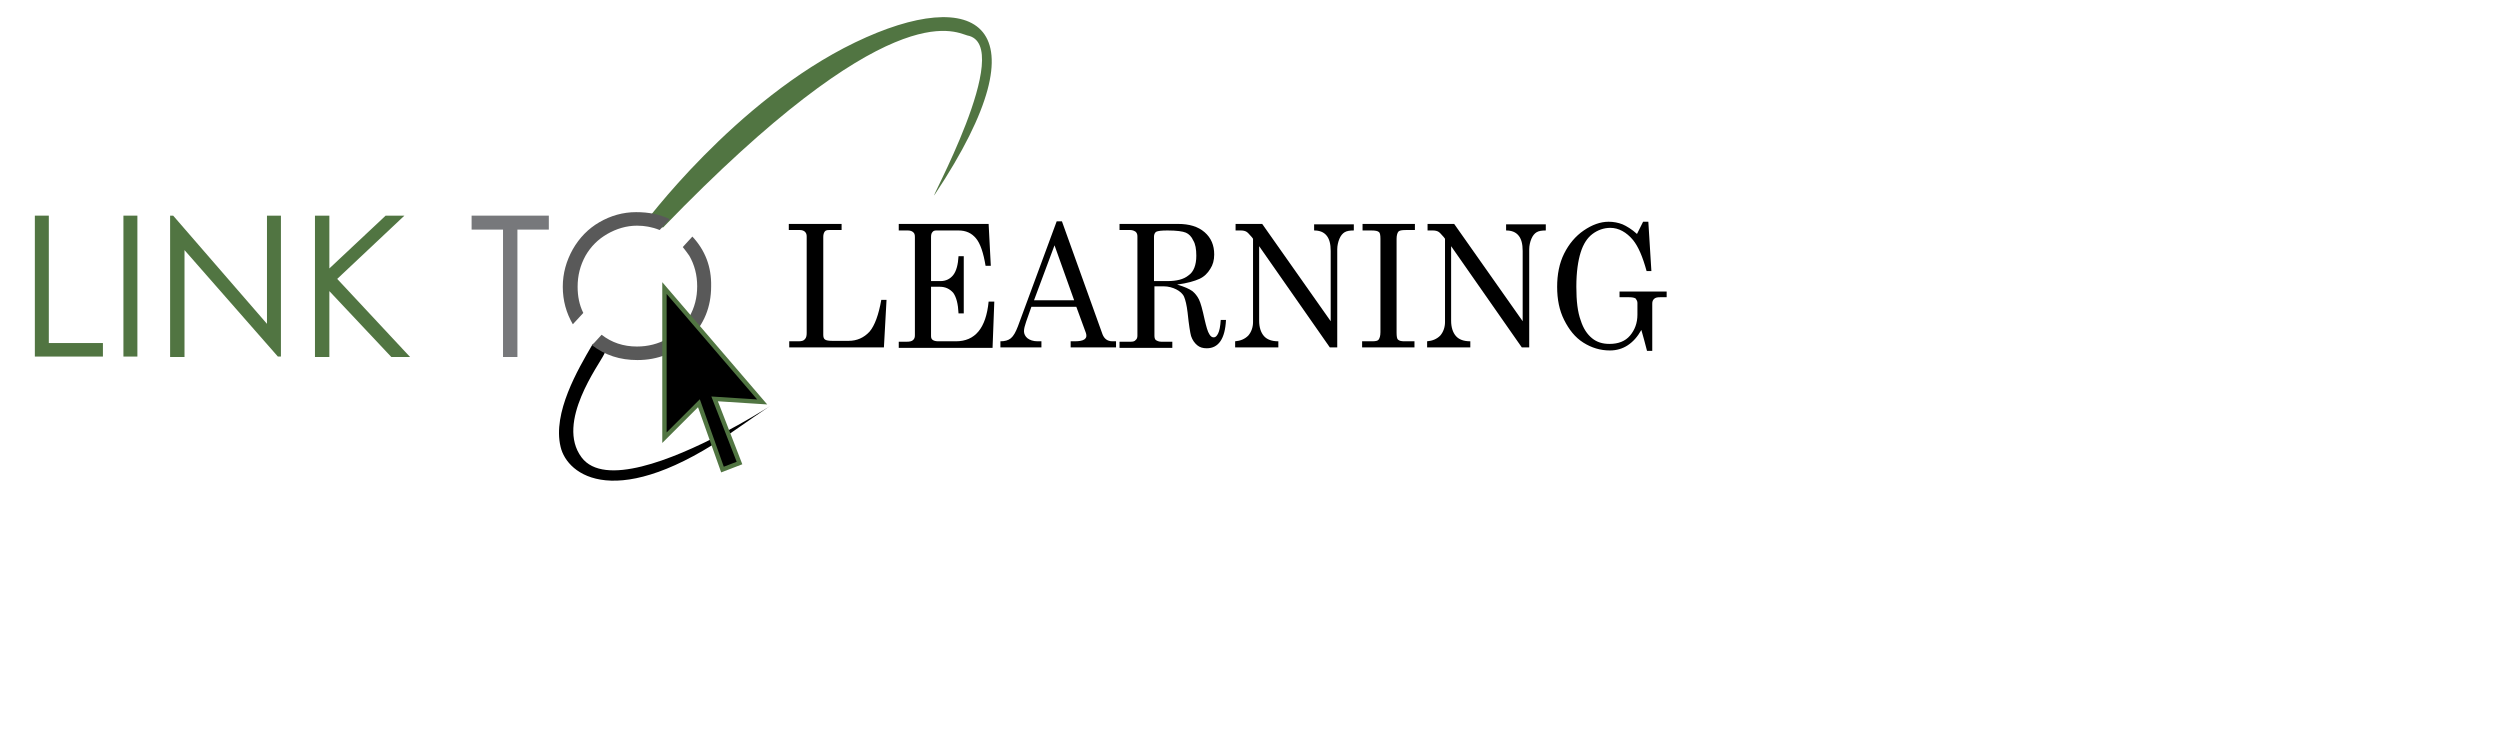
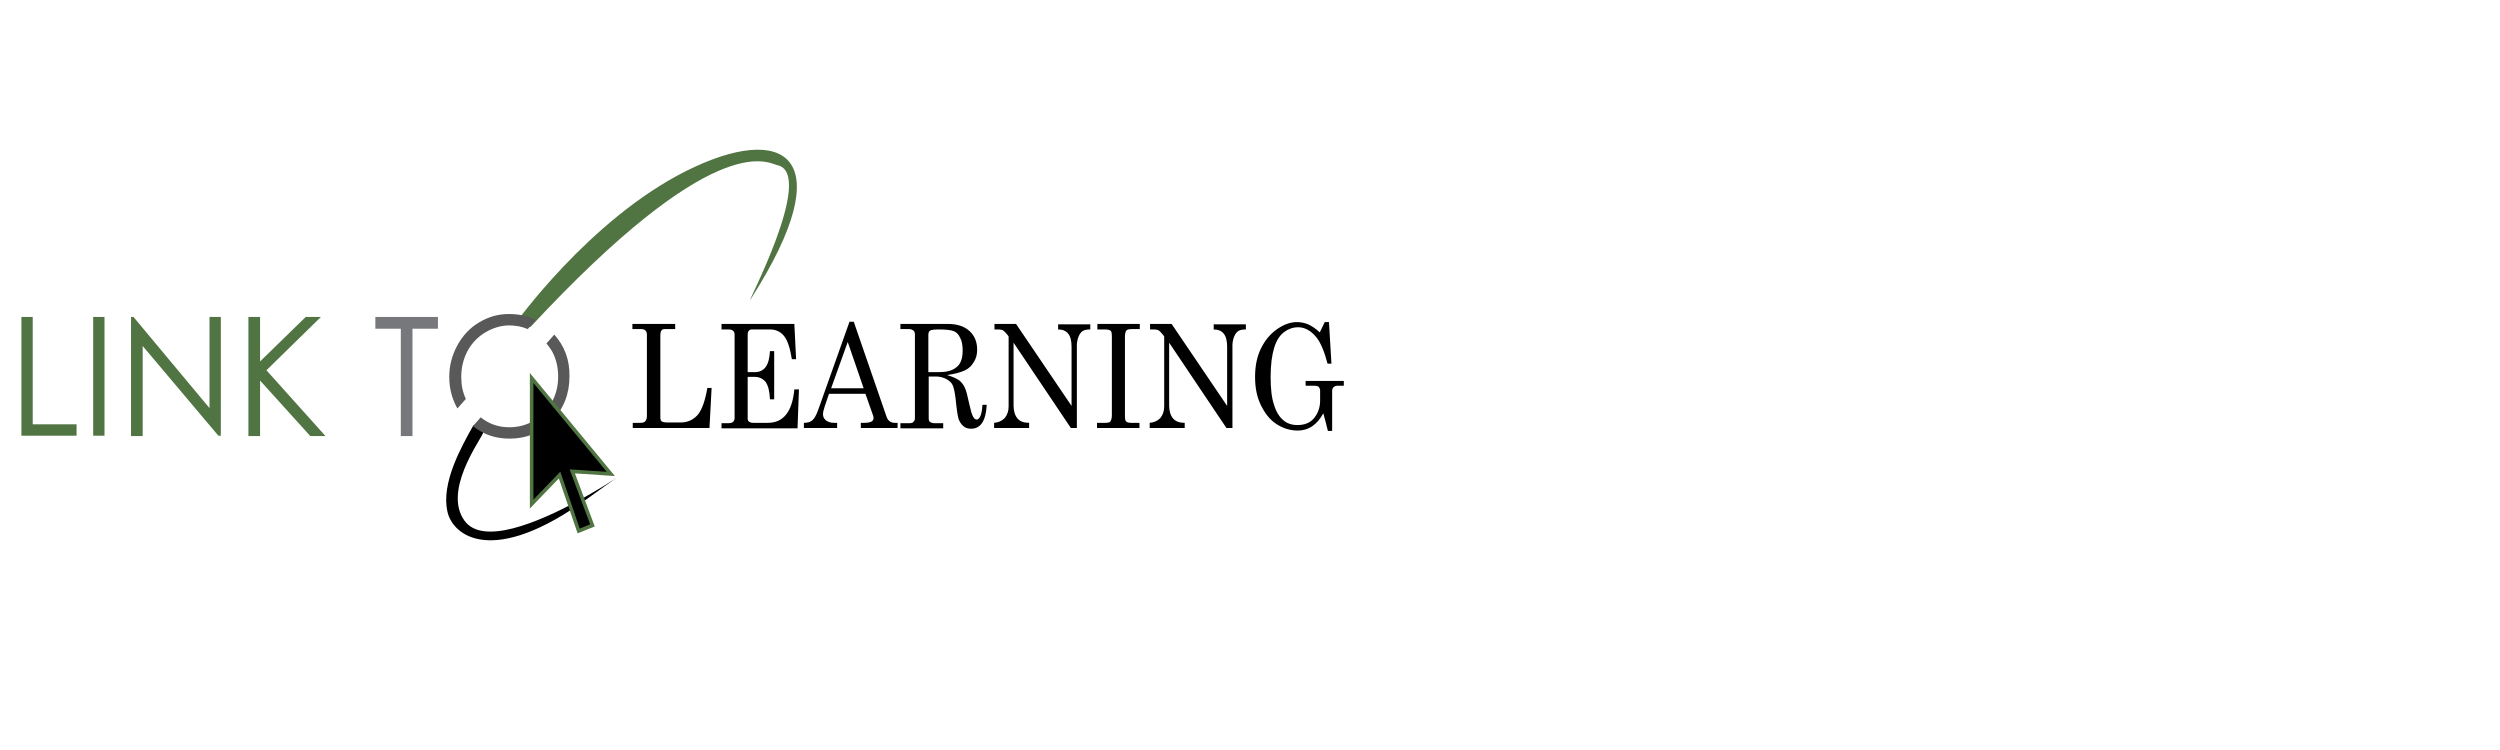
<svg xmlns="http://www.w3.org/2000/svg" version="1.1" x="0px" y="0px" width="397px" height="119px" viewBox="-14.1 -4.4 397 119" enable-background="new -14.1 -4.4 397 119" xml:space="preserve" id="svg2">
  <defs id="defs4">
</defs>
-   <g id="g3021" transform="matrix(0.6928626,0,0,0.6928626,-8.565311,-1.682426)">
-     <path id="path6" d="m 0,45.5 h 3.2 v 29.2 h 12.4 v 3.1 H 0 V 45.5 z" style="fill:#517542" />
-     <path id="path8" d="m 20.3,45.5 h 3.2 V 77.8 H 20.3 V 45.5 z" style="fill:#517542" />
-     <path id="path10" d="M 31,77.9 V 45.5 h 0.7 L 53.2,70.3 V 45.5 h 3.2 V 77.8 H 55.7 L 34.3,53.4 V 77.9 H 31 z" style="fill:#517542" />
-     <path id="path12" d="m 64.2,45.5 h 3.3 V 57.6 L 80.4,45.5 h 4.3 L 69.3,60 86,77.9 H 81.7 L 67.5,62.8 V 77.9 H 64.2 V 45.5 z" style="fill:#517542" />
-     <path id="path14" d="m 100.1,48.7 v -3.2 h 17.7 v 3.2 h -7.2 v 29.2 h -3.3 V 48.7 h -7.2 z" style="fill:#77787b" />
-     <path id="path16" d="m 144,48.2 -4.7,-0.4 c 0,0 21.1,-28.7 48.7,-42 27.6,-13.3 44.4,-4.5 18.3,34.8 -2.4,3.6 18.8,-34.3 7.4,-36.4 -3.1,-0.9 -18,-9.5 -69.7,44 z" style="fill:#517542" />
-     <path id="path18" d="m 130.6,75 c 0,0 -2.4,-0.7 -2.9,0.2 -3.2,5.5 -9.1,15.5 -7.2,23.3 1.5,6.5 12.8,15.2 39.9,-3.8 28.2,-19.7 -24.8,20 -35.1,6.2 -6,-8 4.1,-21.3 5.2,-23.7 1.1,-2.4 0.1,-2.2 0.1,-2.2 z" />
-     <path id="path20" d="m 172.8,47.4 h 12.1 v 1.4 H 182 c -0.5,0 -0.8,0.1 -1,0.4 -0.2,0.3 -0.3,0.7 -0.3,1.2 v 22.4 c 0,0.5 0.1,0.9 0.4,1.1 0.3,0.2 0.8,0.3 1.7,0.3 h 3.7 c 1.9,0 3.5,-0.7 4.8,-2.1 1.2,-1.4 2.1,-3.9 2.7,-7.3 h 1.2 l -0.6,10.9 h -21.7 v -1.4 h 2.1 c 0.7,0 1.2,-0.1 1.5,-0.5 0.3,-0.3 0.4,-0.8 0.4,-1.4 V 50.3 c 0,-0.5 -0.1,-0.8 -0.4,-1.1 -0.2,-0.2 -0.6,-0.4 -1.1,-0.4 h -2.6 v -1.4 z" />
-     <path id="path22" d="m 198,47.4 h 20.6 l 0.5,9.6 h -1.2 c -0.5,-3 -1.2,-5.1 -2.2,-6.3 -1,-1.2 -2.3,-1.8 -4,-1.8 h -5.1 c -0.4,0 -0.7,0.1 -0.9,0.4 -0.2,0.2 -0.3,0.6 -0.3,1.1 v 10.1 h 2.2 c 1.2,0 2.2,-0.5 2.9,-1.4 0.7,-0.9 1.1,-2.4 1.2,-4.3 h 1.2 v 13.1 h -1.2 c -0.1,-2.2 -0.5,-3.7 -1.2,-4.7 -0.8,-0.9 -1.8,-1.4 -3.1,-1.4 h -2 v 11.3 c 0,0.4 0.1,0.7 0.4,0.9 0.3,0.2 0.7,0.3 1.3,0.3 h 4 c 4.4,0 6.9,-3 7.5,-9.1 h 1.3 l -0.4,10.6 H 198 v -1.4 h 1.8 c 0.7,0 1.2,-0.1 1.5,-0.4 0.3,-0.3 0.4,-0.6 0.4,-1.1 V 50.4 c 0,-0.5 -0.1,-0.9 -0.4,-1.1 -0.2,-0.2 -0.6,-0.4 -1.2,-0.4 H 198 v -1.5 z" />
-     <path id="path24" d="m 234.2,46.8 h 1.2 l 9.3,25.9 c 0.4,1 1.1,1.6 2.3,1.6 h 0.8 v 1.4 h -10.4 v -1.4 h 0.8 c 1.1,0 1.8,-0.1 2.3,-0.4 0.3,-0.2 0.5,-0.5 0.5,-0.8 0,-0.2 0,-0.4 -0.1,-0.7 l -2.2,-6 h -10.3 l -1.2,3.4 c -0.3,0.9 -0.5,1.6 -0.5,2.2 0,0.6 0.3,1.2 0.8,1.6 0.5,0.4 1.3,0.7 2.3,0.7 h 0.9 v 1.4 h -9.4 v -1.4 c 1,0 1.8,-0.2 2.4,-0.7 0.6,-0.5 1.1,-1.4 1.6,-2.7 l 8.9,-24.1 z m -0.5,5.5 -4.7,12.6 h 9.2 l -4.5,-12.6 z" />
-     <path id="path26" d="M 248.6,47.4 H 262 c 2.6,0 4.6,0.6 6.1,1.9 1.5,1.3 2.2,3 2.2,5.1 0,1.3 -0.3,2.4 -0.9,3.3 -0.6,1 -1.4,1.8 -2.5,2.3 -1.1,0.5 -2.8,1 -5.1,1.3 1.7,0.5 2.8,1 3.5,1.5 0.6,0.5 1.1,1.1 1.5,1.9 0.4,0.8 0.8,2.3 1.3,4.6 0.4,1.7 0.7,2.8 1.1,3.4 0.3,0.5 0.6,0.7 1,0.7 0.4,0 0.7,-0.3 1,-0.9 0.3,-0.6 0.5,-1.6 0.6,-3.1 h 1.2 c -0.2,4.3 -1.7,6.5 -4.4,6.5 -0.9,0 -1.6,-0.2 -2.2,-0.7 -0.6,-0.5 -1.1,-1.2 -1.4,-2.1 -0.2,-0.7 -0.5,-2.5 -0.8,-5.4 -0.2,-1.7 -0.5,-2.9 -0.8,-3.6 -0.3,-0.7 -1,-1.3 -1.8,-1.7 -0.8,-0.4 -1.8,-0.7 -2.9,-0.7 h -2.1 V 73 c 0,0.5 0.1,0.8 0.3,1 0.3,0.2 0.7,0.4 1.3,0.4 h 2.5 v 1.4 h -12.1 v -1.4 h 2.5 c 0.6,0 1,-0.1 1.2,-0.4 0.3,-0.2 0.4,-0.6 0.4,-1 V 50.3 c 0,-0.5 -0.1,-0.8 -0.4,-1.1 -0.3,-0.2 -0.7,-0.4 -1.2,-0.4 h -2.5 v -1.4 z m 7.9,13.1 h 3.1 c 2.1,0 3.7,-0.4 4.8,-1.3 1.2,-0.8 1.8,-2.4 1.8,-4.5 0,-1.5 -0.2,-2.7 -0.7,-3.5 -0.4,-0.9 -1,-1.5 -1.7,-1.8 -0.7,-0.3 -2.1,-0.5 -4.2,-0.5 -1.4,0 -2.2,0.1 -2.6,0.3 -0.3,0.2 -0.5,0.6 -0.5,1.1 v 10.2 z" />
-     <path id="path28" d="m 275.1,47.4 h 6.2 L 297,69.7 V 53.6 c 0,-1.6 -0.3,-2.8 -1,-3.6 -0.6,-0.7 -1.5,-1.1 -2.8,-1.1 v -1.4 h 9.1 v 1.4 c -0.9,0 -1.6,0.1 -2.1,0.4 -0.5,0.3 -0.9,0.8 -1.2,1.5 -0.3,0.7 -0.5,1.6 -0.5,2.4 v 22.5 h -1.7 L 280.6,52.5 v 17.1 c 0,1.5 0.4,2.7 1.1,3.5 0.7,0.8 1.8,1.2 3.3,1.2 v 1.4 h -9.9 v -1.4 c 1.2,-0.1 2.2,-0.5 3,-1.3 0.7,-0.8 1.1,-1.9 1.1,-3.1 V 50.8 l -0.3,-0.4 c -0.6,-0.7 -1,-1.1 -1.2,-1.2 -0.3,-0.2 -0.8,-0.3 -1.3,-0.3 h -1.2 v -1.5 z" />
-     <path id="path30" d="m 304.3,47.4 h 12 v 1.4 h -2.1 c -0.9,0 -1.5,0.1 -1.7,0.4 -0.2,0.2 -0.4,0.8 -0.4,1.6 v 21.5 c 0,0.9 0.1,1.4 0.3,1.6 0.3,0.3 0.8,0.4 1.5,0.4 h 2.3 v 1.4 h -12 v -1.4 h 2.3 c 0.8,0 1.3,-0.1 1.5,-0.4 0.2,-0.3 0.4,-0.8 0.4,-1.7 V 50.8 c 0,-0.8 -0.1,-1.3 -0.3,-1.5 -0.3,-0.3 -0.9,-0.4 -1.8,-0.4 h -2 v -1.5 z" />
-     <path id="path32" d="m 319.1,47.4 h 6.2 L 341,69.7 V 53.6 c 0,-1.6 -0.3,-2.8 -1,-3.6 -0.6,-0.7 -1.5,-1.1 -2.8,-1.1 v -1.4 h 9.1 v 1.4 c -0.9,0 -1.6,0.1 -2.1,0.4 -0.5,0.3 -0.9,0.8 -1.2,1.5 -0.3,0.7 -0.5,1.6 -0.5,2.4 v 22.5 h -1.7 L 324.6,52.5 v 17.1 c 0,1.5 0.4,2.7 1.1,3.5 0.7,0.8 1.8,1.2 3.3,1.2 v 1.4 h -9.9 v -1.4 c 1.2,-0.1 2.2,-0.5 3,-1.3 0.7,-0.8 1.1,-1.9 1.1,-3.1 V 50.8 l -0.3,-0.4 c -0.6,-0.7 -1,-1.1 -1.2,-1.2 -0.3,-0.2 -0.8,-0.3 -1.3,-0.3 h -1.2 v -1.5 z" />
-     <path id="path34" d="m 367.2,49.7 1.4,-2.8 h 1.2 l 0.7,11.3 h -1.1 c -0.9,-3.3 -1.9,-5.6 -3.1,-7.1 -1.5,-1.8 -3.3,-2.8 -5.2,-2.8 -1.5,0 -2.9,0.5 -4.1,1.4 -1.2,0.9 -2.1,2.3 -2.7,4.2 -0.6,1.9 -1,4.5 -1,7.9 0,3.3 0.3,5.8 1,7.7 0.6,1.9 1.5,3.2 2.6,4.1 1.1,0.9 2.4,1.3 4,1.3 2,0 3.6,-0.6 4.7,-1.9 1.1,-1.3 1.7,-2.9 1.7,-4.8 v -2.7 c 0,-0.4 -0.2,-0.7 -0.4,-1 -0.3,-0.2 -0.8,-0.3 -1.5,-0.3 h -2.2 V 62.9 H 374 v 1.3 h -1.5 c -0.7,0 -1.1,0.1 -1.4,0.4 -0.3,0.3 -0.4,0.6 -0.4,1.1 v 10.8 h -1.2 c -0.4,-1.7 -0.9,-3.3 -1.3,-4.8 -0.9,1.6 -1.9,2.7 -3.1,3.5 -1.2,0.8 -2.6,1.2 -4.1,1.2 -2.2,0 -4.2,-0.6 -6.1,-1.8 -1.9,-1.2 -3.3,-3 -4.4,-5.2 -1.1,-2.2 -1.6,-4.7 -1.6,-7.6 0,-2.8 0.5,-5.4 1.6,-7.6 1.1,-2.2 2.6,-4 4.5,-5.3 1.9,-1.3 3.8,-2 5.7,-2 1.1,0 2.2,0.2 3.2,0.6 0.9,0.4 2.1,1.1 3.3,2.2 z" />
-     <path id="path36" d="m 124.4,61.8 c 0,-2.6 0.6,-4.9 1.8,-7.1 1.2,-2.1 2.9,-3.8 5,-5 2.1,-1.2 4.4,-1.9 6.8,-1.9 1.8,0 3.5,0.3 5.2,1 l 2.3,-2.5 c -2.3,-1.1 -4.8,-1.6 -7.7,-1.6 -3,0 -5.8,0.8 -8.4,2.3 -2.6,1.5 -4.6,3.6 -6.1,6.2 -1.5,2.7 -2.3,5.5 -2.3,8.6 0,3.2 0.8,6 2.3,8.6 l 2.4,-2.6 c -0.9,-1.8 -1.3,-3.8 -1.3,-6 z" style="fill:#595959" />
-     <path id="path38" d="m 150.7,50.3 -2.2,2.4 c 0.5,0.6 1,1.3 1.5,2 1.2,2.1 1.8,4.4 1.8,7 0,2.6 -0.6,4.9 -1.8,7 -1.2,2.1 -2.9,3.8 -5,5 -2.1,1.2 -4.5,1.8 -7,1.8 -3.1,0 -5.8,-0.9 -8.1,-2.7 l -2.2,2.4 c 3,2.3 6.4,3.4 10.4,3.4 4.7,0 8.7,-1.6 12,-4.9 3.3,-3.3 4.9,-7.3 4.9,-12 0.1,-4.5 -1.4,-8.3 -4.3,-11.4 z" style="fill:#595959" />
-     <polygon id="polygon40" points="144.3,62.1 144.3,96.4 152.2,88.5 157.6,103.7 161.5,102.2 155.8,87.5 166.7,88.2 " style="stroke:#517542" />
+   <g id="g3001" transform="matrix(0.7592185,0,0,0.7894285,-6.144893,21.66174)">
+     <g transform="matrix(0.739566,0,0,0.739566,-6,-2.906177)" id="g3089">
+       <path style="fill:#517542" d="m 0,45.5 h 3.2 v 29.2 h 12.4 v 3.1 H 0 V 45.5 z" id="path6" />
+       <path style="fill:#517542" d="m 20.3,45.5 h 3.2 V 77.8 H 20.3 V 45.5 z" id="path8" />
+       <path style="fill:#517542" d="M 31,77.9 V 45.5 h 0.7 L 53.2,70.3 V 45.5 h 3.2 V 77.8 H 55.7 L 34.3,53.4 V 77.9 H 31 z" id="path10" />
+       <path style="fill:#517542" d="m 64.2,45.5 h 3.3 V 57.6 L 80.4,45.5 h 4.3 L 69.3,60 86,77.9 H 81.7 L 67.5,62.8 V 77.9 H 64.2 V 45.5 z" id="path12" />
+       <path style="fill:#77787b" d="m 100.1,48.7 v -3.2 h 17.7 v 3.2 h -7.2 v 29.2 h -3.3 V 48.7 h -7.2 z" id="path14" />
+       <path style="fill:#517542" d="m 144,48.2 -4.7,-0.4 c 0,0 21.1,-28.7 48.7,-42 27.6,-13.3 44.4,-4.5 18.3,34.8 -2.4,3.6 18.8,-34.3 7.4,-36.4 -3.1,-0.9 -18,-9.5 -69.7,44 z" id="path16" />
+       <path d="m 130.6,75 c 0,0 -2.4,-0.7 -2.9,0.2 -3.2,5.5 -9.1,15.5 -7.2,23.3 1.5,6.5 12.8,15.2 39.9,-3.8 28.2,-19.7 -24.8,20 -35.1,6.2 -6,-8 4.1,-21.3 5.2,-23.7 1.1,-2.4 0.1,-2.2 0.1,-2.2 z" id="path18" />
+       <path d="m 172.8,47.4 h 12.1 v 1.4 H 182 c -0.5,0 -0.8,0.1 -1,0.4 -0.2,0.3 -0.3,0.7 -0.3,1.2 v 22.4 c 0,0.5 0.1,0.9 0.4,1.1 0.3,0.2 0.8,0.3 1.7,0.3 h 3.7 c 1.9,0 3.5,-0.7 4.8,-2.1 1.2,-1.4 2.1,-3.9 2.7,-7.3 h 1.2 l -0.6,10.9 h -21.7 v -1.4 h 2.1 c 0.7,0 1.2,-0.1 1.5,-0.5 0.3,-0.3 0.4,-0.8 0.4,-1.4 V 50.3 c 0,-0.5 -0.1,-0.8 -0.4,-1.1 -0.2,-0.2 -0.6,-0.4 -1.1,-0.4 h -2.6 v -1.4 z" id="path20" />
+       <path d="m 198,47.4 h 20.6 l 0.5,9.6 h -1.2 c -0.5,-3 -1.2,-5.1 -2.2,-6.3 -1,-1.2 -2.3,-1.8 -4,-1.8 h -5.1 c -0.4,0 -0.7,0.1 -0.9,0.4 -0.2,0.2 -0.3,0.6 -0.3,1.1 v 10.1 h 2.2 c 1.2,0 2.2,-0.5 2.9,-1.4 0.7,-0.9 1.1,-2.4 1.2,-4.3 h 1.2 v 13.1 h -1.2 c -0.1,-2.2 -0.5,-3.7 -1.2,-4.7 -0.8,-0.9 -1.8,-1.4 -3.1,-1.4 h -2 v 11.3 c 0,0.4 0.1,0.7 0.4,0.9 0.3,0.2 0.7,0.3 1.3,0.3 h 4 c 4.4,0 6.9,-3 7.5,-9.1 h 1.3 l -0.4,10.6 H 198 v -1.4 h 1.8 c 0.7,0 1.2,-0.1 1.5,-0.4 0.3,-0.3 0.4,-0.6 0.4,-1.1 V 50.4 c 0,-0.5 -0.1,-0.9 -0.4,-1.1 -0.2,-0.2 -0.6,-0.4 -1.2,-0.4 H 198 v -1.5 z" id="path22" />
+       <path d="m 234.2,46.8 h 1.2 l 9.3,25.9 c 0.4,1 1.1,1.6 2.3,1.6 h 0.8 v 1.4 h -10.4 v -1.4 h 0.8 c 1.1,0 1.8,-0.1 2.3,-0.4 0.3,-0.2 0.5,-0.5 0.5,-0.8 0,-0.2 0,-0.4 -0.1,-0.7 l -2.2,-6 h -10.3 l -1.2,3.4 c -0.3,0.9 -0.5,1.6 -0.5,2.2 0,0.6 0.3,1.2 0.8,1.6 0.5,0.4 1.3,0.7 2.3,0.7 h 0.9 v 1.4 h -9.4 v -1.4 c 1,0 1.8,-0.2 2.4,-0.7 0.6,-0.5 1.1,-1.4 1.6,-2.7 l 8.9,-24.1 z m -0.5,5.5 -4.7,12.6 h 9.2 l -4.5,-12.6 z" id="path24" />
+       <path d="M 248.6,47.4 H 262 c 2.6,0 4.6,0.6 6.1,1.9 1.5,1.3 2.2,3 2.2,5.1 0,1.3 -0.3,2.4 -0.9,3.3 -0.6,1 -1.4,1.8 -2.5,2.3 -1.1,0.5 -2.8,1 -5.1,1.3 1.7,0.5 2.8,1 3.5,1.5 0.6,0.5 1.1,1.1 1.5,1.9 0.4,0.8 0.8,2.3 1.3,4.6 0.4,1.7 0.7,2.8 1.1,3.4 0.3,0.5 0.6,0.7 1,0.7 0.4,0 0.7,-0.3 1,-0.9 0.3,-0.6 0.5,-1.6 0.6,-3.1 h 1.2 c -0.2,4.3 -1.7,6.5 -4.4,6.5 -0.9,0 -1.6,-0.2 -2.2,-0.7 -0.6,-0.5 -1.1,-1.2 -1.4,-2.1 -0.2,-0.7 -0.5,-2.5 -0.8,-5.4 -0.2,-1.7 -0.5,-2.9 -0.8,-3.6 -0.3,-0.7 -1,-1.3 -1.8,-1.7 -0.8,-0.4 -1.8,-0.7 -2.9,-0.7 h -2.1 V 73 c 0,0.5 0.1,0.8 0.3,1 0.3,0.2 0.7,0.4 1.3,0.4 h 2.5 v 1.4 h -12.1 v -1.4 h 2.5 c 0.6,0 1,-0.1 1.2,-0.4 0.3,-0.2 0.4,-0.6 0.4,-1 V 50.3 c 0,-0.5 -0.1,-0.8 -0.4,-1.1 -0.3,-0.2 -0.7,-0.4 -1.2,-0.4 h -2.5 v -1.4 z m 7.9,13.1 h 3.1 c 2.1,0 3.7,-0.4 4.8,-1.3 1.2,-0.8 1.8,-2.4 1.8,-4.5 0,-1.5 -0.2,-2.7 -0.7,-3.5 -0.4,-0.9 -1,-1.5 -1.7,-1.8 -0.7,-0.3 -2.1,-0.5 -4.2,-0.5 -1.4,0 -2.2,0.1 -2.6,0.3 -0.3,0.2 -0.5,0.6 -0.5,1.1 v 10.2 z" id="path26" />
+       <path d="m 275.1,47.4 h 6.2 L 297,69.7 V 53.6 c 0,-1.6 -0.3,-2.8 -1,-3.6 -0.6,-0.7 -1.5,-1.1 -2.8,-1.1 v -1.4 h 9.1 v 1.4 c -0.9,0 -1.6,0.1 -2.1,0.4 -0.5,0.3 -0.9,0.8 -1.2,1.5 -0.3,0.7 -0.5,1.6 -0.5,2.4 v 22.5 h -1.7 L 280.6,52.5 v 17.1 c 0,1.5 0.4,2.7 1.1,3.5 0.7,0.8 1.8,1.2 3.3,1.2 v 1.4 h -9.9 v -1.4 c 1.2,-0.1 2.2,-0.5 3,-1.3 0.7,-0.8 1.1,-1.9 1.1,-3.1 V 50.8 l -0.3,-0.4 c -0.6,-0.7 -1,-1.1 -1.2,-1.2 -0.3,-0.2 -0.8,-0.3 -1.3,-0.3 h -1.2 v -1.5 z" id="path28" />
+       <path d="m 304.3,47.4 h 12 v 1.4 h -2.1 c -0.9,0 -1.5,0.1 -1.7,0.4 -0.2,0.2 -0.4,0.8 -0.4,1.6 v 21.5 c 0,0.9 0.1,1.4 0.3,1.6 0.3,0.3 0.8,0.4 1.5,0.4 h 2.3 v 1.4 h -12 v -1.4 h 2.3 c 0.8,0 1.3,-0.1 1.5,-0.4 0.2,-0.3 0.4,-0.8 0.4,-1.7 V 50.8 c 0,-0.8 -0.1,-1.3 -0.3,-1.5 -0.3,-0.3 -0.9,-0.4 -1.8,-0.4 h -2 v -1.5 z" id="path30" />
+       <path d="m 319.1,47.4 h 6.2 L 341,69.7 V 53.6 c 0,-1.6 -0.3,-2.8 -1,-3.6 -0.6,-0.7 -1.5,-1.1 -2.8,-1.1 v -1.4 h 9.1 v 1.4 c -0.9,0 -1.6,0.1 -2.1,0.4 -0.5,0.3 -0.9,0.8 -1.2,1.5 -0.3,0.7 -0.5,1.6 -0.5,2.4 v 22.5 h -1.7 L 324.6,52.5 v 17.1 c 0,1.5 0.4,2.7 1.1,3.5 0.7,0.8 1.8,1.2 3.3,1.2 v 1.4 h -9.9 v -1.4 c 1.2,-0.1 2.2,-0.5 3,-1.3 0.7,-0.8 1.1,-1.9 1.1,-3.1 V 50.8 l -0.3,-0.4 c -0.6,-0.7 -1,-1.1 -1.2,-1.2 -0.3,-0.2 -0.8,-0.3 -1.3,-0.3 h -1.2 v -1.5 z" id="path32" />
+       <path d="m 367.2,49.7 1.4,-2.8 h 1.2 l 0.7,11.3 h -1.1 c -0.9,-3.3 -1.9,-5.6 -3.1,-7.1 -1.5,-1.8 -3.3,-2.8 -5.2,-2.8 -1.5,0 -2.9,0.5 -4.1,1.4 -1.2,0.9 -2.1,2.3 -2.7,4.2 -0.6,1.9 -1,4.5 -1,7.9 0,3.3 0.3,5.8 1,7.7 0.6,1.9 1.5,3.2 2.6,4.1 1.1,0.9 2.4,1.3 4,1.3 2,0 3.6,-0.6 4.7,-1.9 1.1,-1.3 1.7,-2.9 1.7,-4.8 v -2.7 c 0,-0.4 -0.2,-0.7 -0.4,-1 -0.3,-0.2 -0.8,-0.3 -1.5,-0.3 h -2.2 V 62.9 H 374 v 1.3 h -1.5 c -0.7,0 -1.1,0.1 -1.4,0.4 -0.3,0.3 -0.4,0.6 -0.4,1.1 v 10.8 h -1.2 c -0.4,-1.7 -0.9,-3.3 -1.3,-4.8 -0.9,1.6 -1.9,2.7 -3.1,3.5 -1.2,0.8 -2.6,1.2 -4.1,1.2 -2.2,0 -4.2,-0.6 -6.1,-1.8 -1.9,-1.2 -3.3,-3 -4.4,-5.2 -1.1,-2.2 -1.6,-4.7 -1.6,-7.6 0,-2.8 0.5,-5.4 1.6,-7.6 1.1,-2.2 2.6,-4 4.5,-5.3 1.9,-1.3 3.8,-2 5.7,-2 1.1,0 2.2,0.2 3.2,0.6 0.9,0.4 2.1,1.1 3.3,2.2 z" id="path34" />
+       <path style="fill:#595959" d="m 124.4,61.8 c 0,-2.6 0.6,-4.9 1.8,-7.1 1.2,-2.1 2.9,-3.8 5,-5 2.1,-1.2 4.4,-1.9 6.8,-1.9 1.8,0 3.5,0.3 5.2,1 l 2.3,-2.5 c -2.3,-1.1 -4.8,-1.6 -7.7,-1.6 -3,0 -5.8,0.8 -8.4,2.3 -2.6,1.5 -4.6,3.6 -6.1,6.2 -1.5,2.7 -2.3,5.5 -2.3,8.6 0,3.2 0.8,6 2.3,8.6 l 2.4,-2.6 c -0.9,-1.8 -1.3,-3.8 -1.3,-6 z" id="path36" />
+       <path style="fill:#595959" d="m 150.7,50.3 -2.2,2.4 c 0.5,0.6 1,1.3 1.5,2 1.2,2.1 1.8,4.4 1.8,7 0,2.6 -0.6,4.9 -1.8,7 -1.2,2.1 -2.9,3.8 -5,5 -2.1,1.2 -4.5,1.8 -7,1.8 -3.1,0 -5.8,-0.9 -8.1,-2.7 l -2.2,2.4 c 3,2.3 6.4,3.4 10.4,3.4 4.7,0 8.7,-1.6 12,-4.9 3.3,-3.3 4.9,-7.3 4.9,-12 0.1,-4.5 -1.4,-8.3 -4.3,-11.4 z" id="path38" />
+       <polygon style="stroke:#517542" points="144.3,96.4 152.2,88.5 157.6,103.7 161.5,102.2 155.8,87.5 166.7,88.2 144.3,62.1 " id="polygon40" />
+     </g>
  </g>
</svg>
